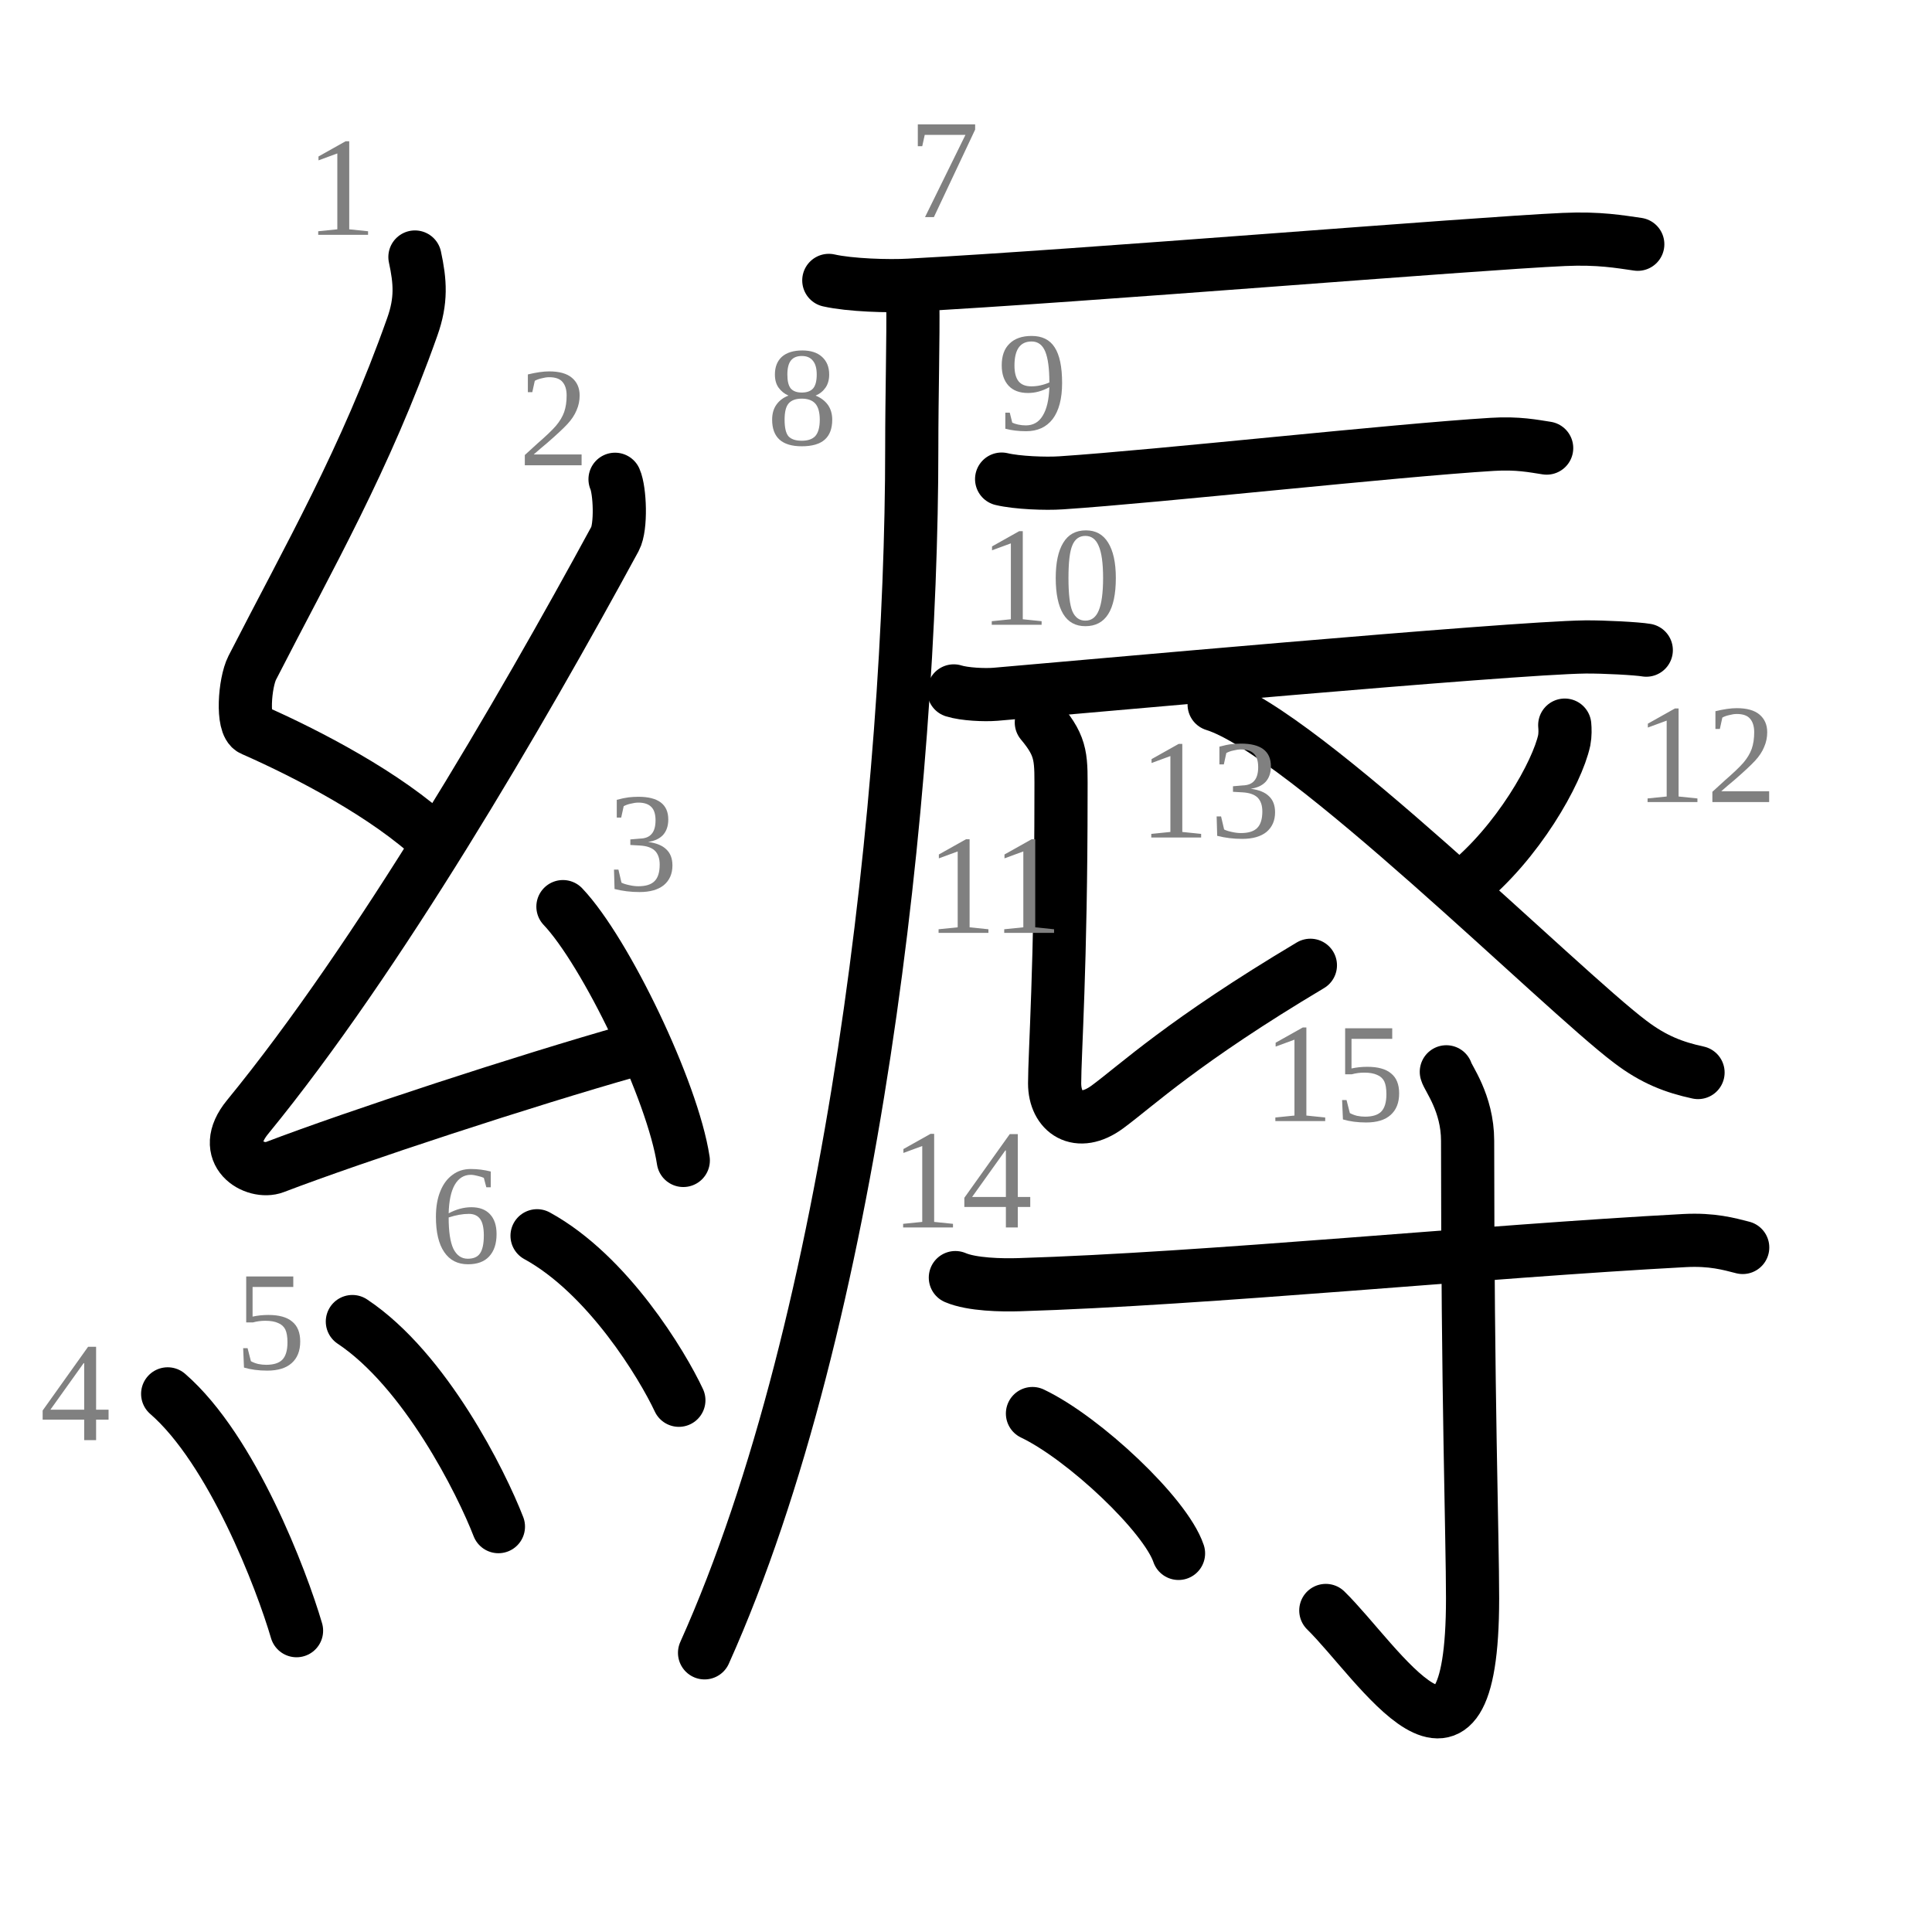
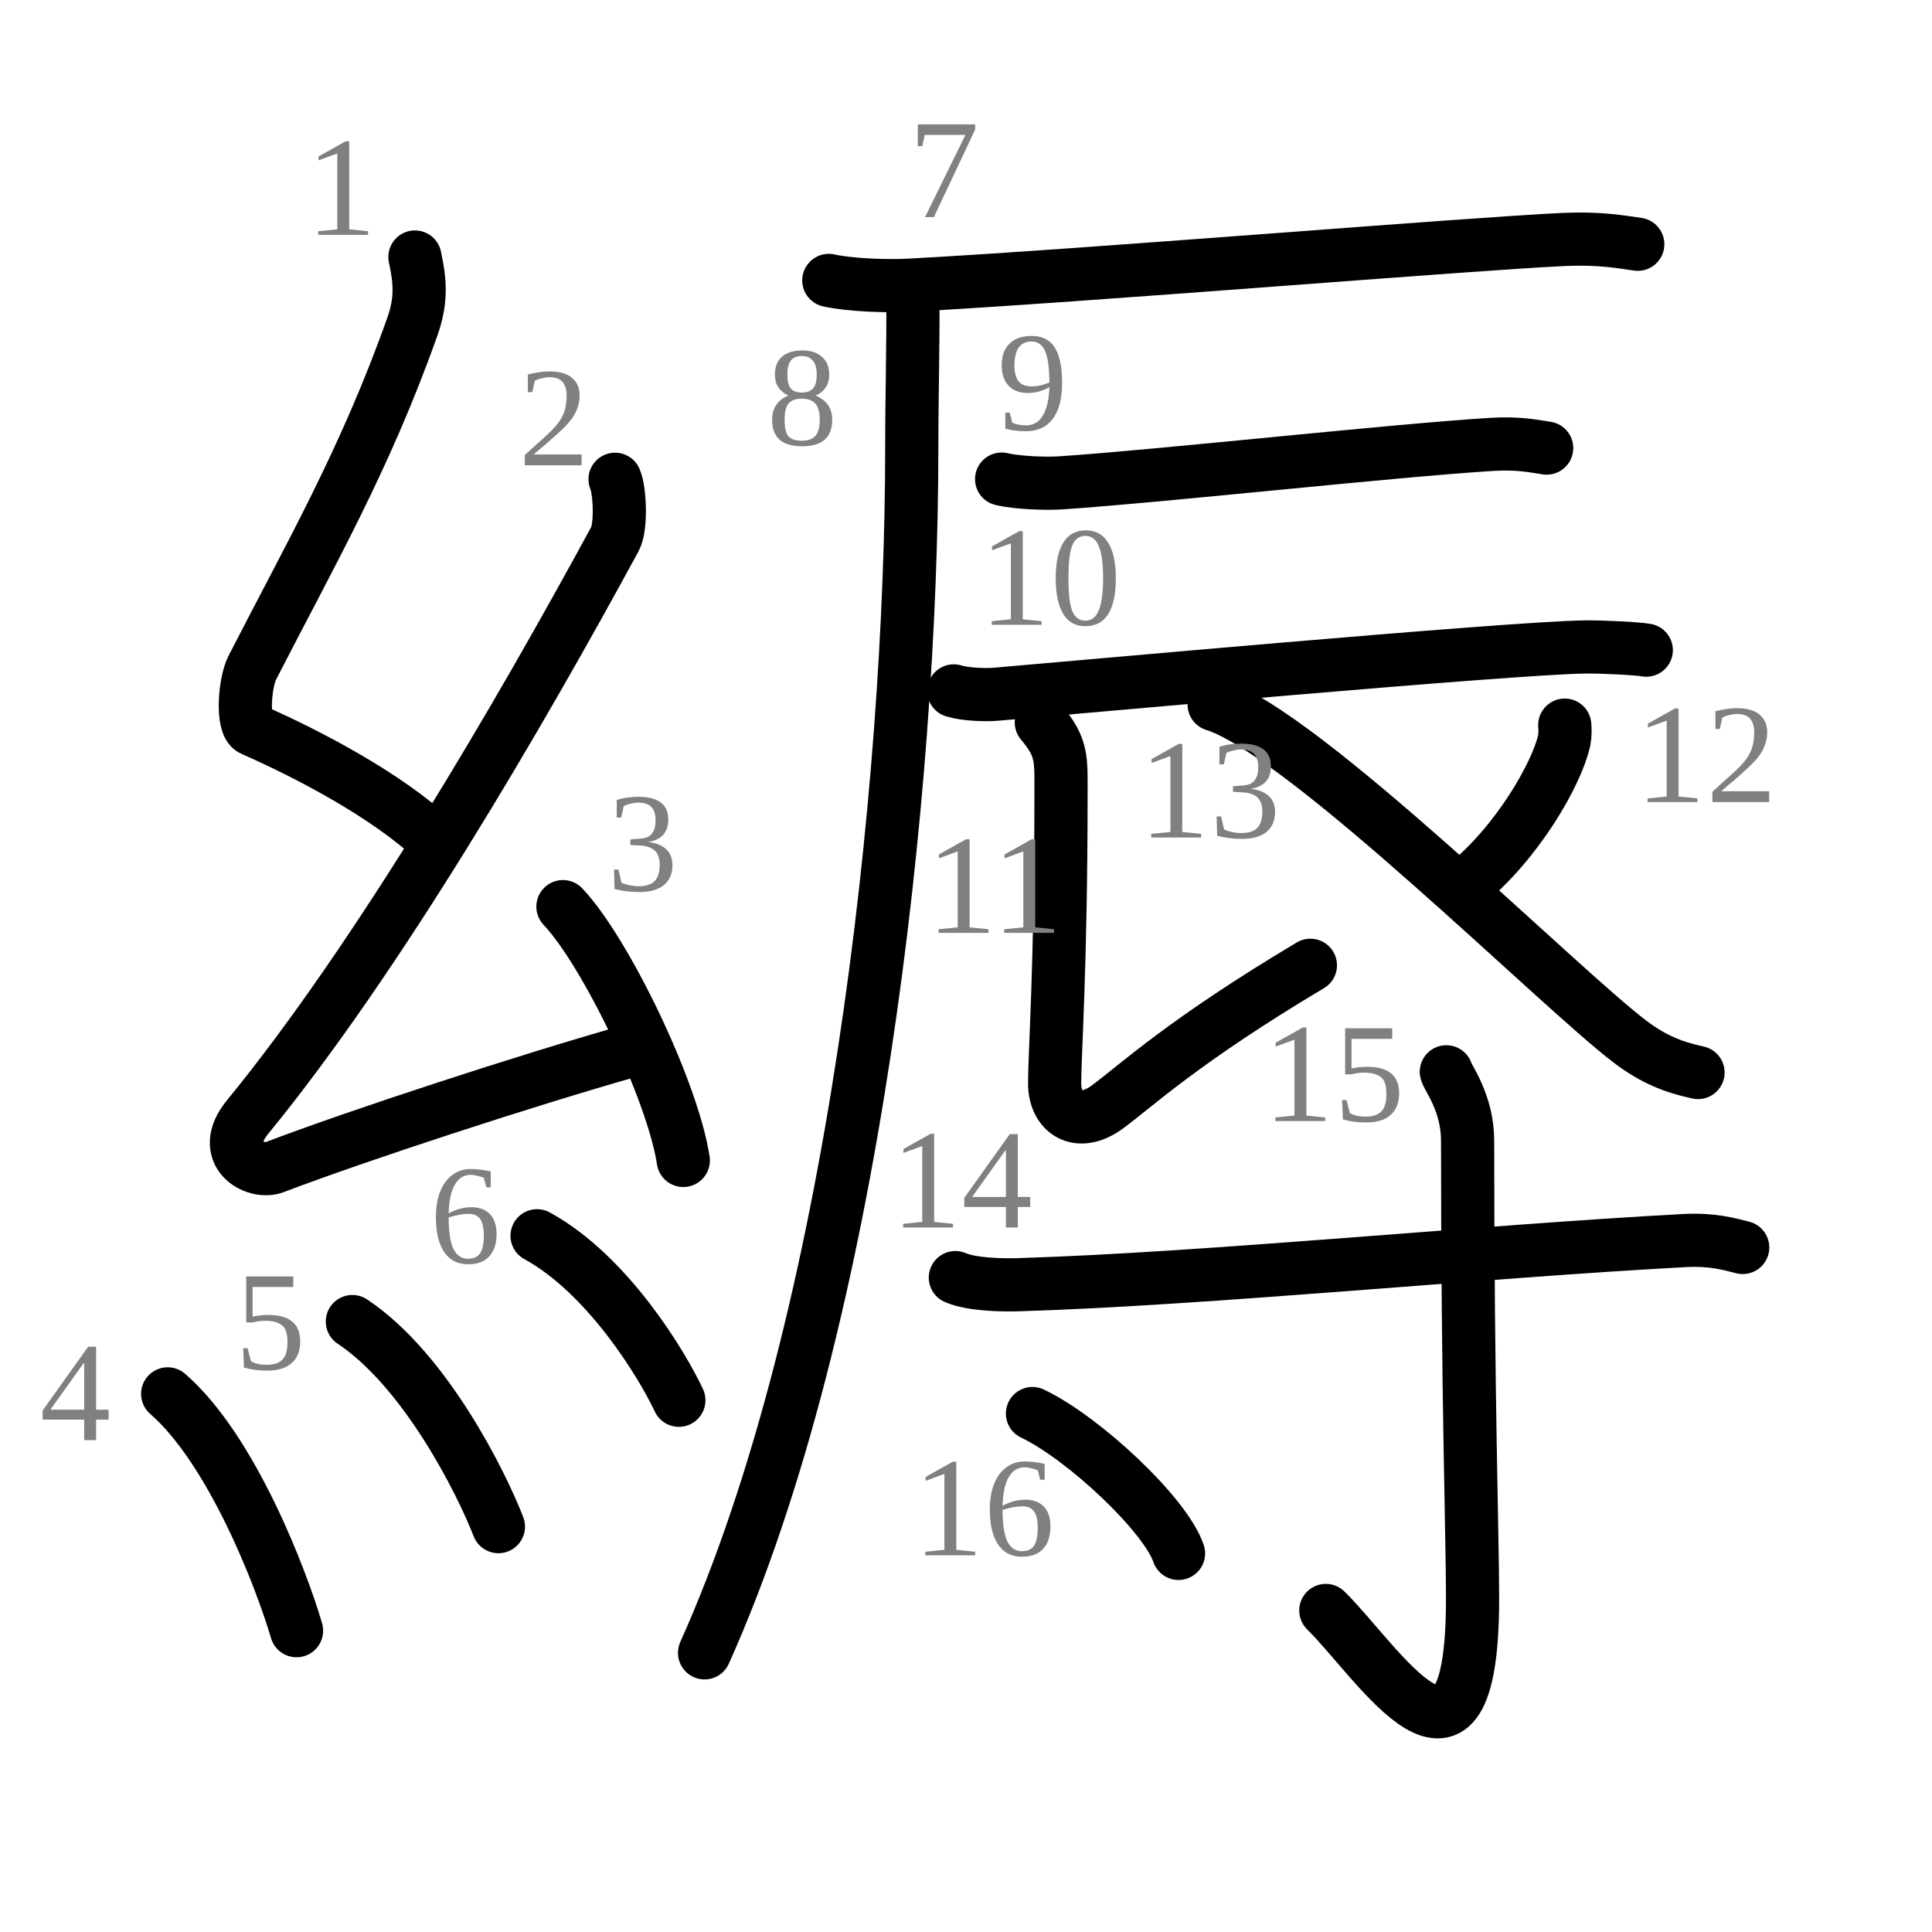
<svg xmlns="http://www.w3.org/2000/svg" xmlns:ns1="http://kanjivg.tagaini.net" width="109" height="109" viewBox="0 0 109 109">
  <g id="kvg:StrokePaths_07e1f-Kaisho" style="fill:none;stroke:#000000;stroke-width:3;stroke-linecap:round;stroke-linejoin:round;">
    <g id="kvg:07e1f-Kaisho" ns1:element="縟">
      <g id="kvg:07e1f-Kaisho-g1" ns1:element="糸" ns1:variant="true" ns1:position="left" ns1:radical="general">
        <path id="kvg:07e1f-Kaisho-s1" ns1:type="㇜" d="M23.41,14.5c0.3,1.39,0.38,2.45-0.15,3.94c-2.66,7.51-5.81,12.95-9.03,19.24c-0.43,0.85-0.6,3.22,0,3.48c3.16,1.39,7.6,3.71,10.31,6.26" />
        <path id="kvg:07e1f-Kaisho-s2" ns1:type="㇜" d="M34.7,27.04c0.28,0.63,0.36,2.69,0,3.36c-5.36,9.87-13.36,23.62-20.73,32.62c-1.69,2.06,0.42,3.25,1.52,2.83c4.61-1.76,14.17-4.89,20.1-6.57" />
        <path id="kvg:07e1f-Kaisho-s3" ns1:type="㇔" d="M31.76,51.15c2.4,2.53,6.19,10.38,6.79,14.32" />
        <path id="kvg:07e1f-Kaisho-s4" ns1:type="㇔" d="M9.46,78.64c3.64,3.16,6.43,10.49,7.27,13.36" />
        <path id="kvg:07e1f-Kaisho-s5" ns1:type="㇔" d="M19.88,74.56c4.12,2.74,7.28,9.09,8.24,11.57" />
        <path id="kvg:07e1f-Kaisho-s6" ns1:type="㇔" d="M30.3,69.72c4,2.19,7.07,7.29,8,9.28" />
      </g>
      <g id="kvg:07e1f-Kaisho-g2" ns1:element="辱" ns1:position="right">
        <g id="kvg:07e1f-Kaisho-g3" ns1:element="辰" ns1:position="top">
          <g id="kvg:07e1f-Kaisho-g4" ns1:element="厂">
            <path id="kvg:07e1f-Kaisho-s7" ns1:type="㇐" d="M46.76,15.82c1.19,0.27,3.37,0.34,4.56,0.27c9.63-0.51,31.78-2.35,36.92-2.58c1.98-0.09,3.17,0.13,4.16,0.27" />
            <path id="kvg:07e1f-Kaisho-s8" ns1:type="㇒" d="M51.5,17c0.03,2.06-0.06,5.31-0.06,8.28c0,19.06-3.25,49.18-11.69,67.97" />
          </g>
          <path id="kvg:07e1f-Kaisho-s9" ns1:type="㇐" d="M56.51,27.03c0.88,0.21,2.49,0.27,3.36,0.21c5.58-0.37,18.75-1.83,24.32-2.17c1.45-0.09,2.34,0.1,3.07,0.21" />
          <path id="kvg:07e1f-Kaisho-s10" ns1:type="㇐" d="M53.81,38.98c0.61,0.19,1.73,0.24,2.35,0.19c3.9-0.33,29.08-2.62,33.28-2.67c1.02-0.01,2.93,0.09,3.44,0.18" />
          <path id="kvg:07e1f-Kaisho-s11" ns1:type="㇙" d="M58.75,40.76c1.2,1.43,1.11,2.04,1.11,4.08c0,9.66-0.36,14.64-0.36,16.28c0,1.63,1.31,2.56,2.98,1.33c1.67-1.23,4.27-3.71,11.45-7.99" />
          <path id="kvg:07e1f-Kaisho-s12" ns1:type="㇀" d="M68.5,39.75c5.04,1.56,19.53,16.06,23.48,19.03c1.33,1.01,2.48,1.44,3.82,1.73" />
          <path id="kvg:07e1f-Kaisho-s13" ns1:type="㇏" d="M88.28,40.91c0.02,0.21,0.03,0.55-0.03,0.86c-0.39,1.81-2.61,5.78-5.66,8.22" />
        </g>
        <g id="kvg:07e1f-Kaisho-g5" ns1:element="寸" ns1:position="bottom">
          <path id="kvg:07e1f-Kaisho-s14" ns1:type="㇐" d="M53.9,72.08c0.93,0.4,2.63,0.43,3.58,0.4c10.55-0.32,26.15-1.88,37.57-2.49c1.55-0.08,2.49,0.19,3.27,0.39" />
          <path id="kvg:07e1f-Kaisho-s15" ns1:type="㇚" d="M81.6,60.47c0.08,0.34,1.2,1.75,1.2,3.89c0,14.37,0.28,22.33,0.28,25.82c0,12.32-5.33,3.57-8.28,0.68" />
          <path id="kvg:07e1f-Kaisho-s16" ns1:type="㇔" d="M58.25,79.75c2.91,1.39,7.51,5.72,8.24,7.89" />
        </g>
      </g>
    </g>
  </g>
  <g id="kvg:StrokeNumbers_07e1f-Kaisho" style="font-size:8;fill:#808080">
    <text transform="matrix(1 0 0 1 17.25 13.25)">1</text>
    <text transform="matrix(1 0 0 1 29.25 26.25)">2</text>
    <text transform="matrix(1 0 0 1 34.25 50.25)">3</text>
    <text transform="matrix(1 0 0 1 2.25 81.25)">4</text>
    <text transform="matrix(1 0 0 1 13.25 77.25)">5</text>
    <text transform="matrix(1 0 0 1 24.25 71.25)">6</text>
    <text transform="matrix(1 0 0 1 51.25 12.25)">7</text>
    <text transform="matrix(1 0 0 1 43.25 25.10)">8</text>
    <text transform="matrix(1 0 0 1 56.25 24.25)">9</text>
    <text transform="matrix(1 0 0 1 55.25 35.25)">10</text>
    <text transform="matrix(1 0 0 1 52.25 52.63)">11</text>
    <text transform="matrix(1 0 0 1 92.25 45.25)">12</text>
    <text transform="matrix(1 0 0 1 64.25 47.25)">13</text>
    <text transform="matrix(1 0 0 1 50.25 69.25)">14</text>
    <text transform="matrix(1 0 0 1 71.25 63.25)">15</text>
+     <text transform="matrix(1 0 0 1 51.50 87.75)">16</text>
  </g>
</svg>
